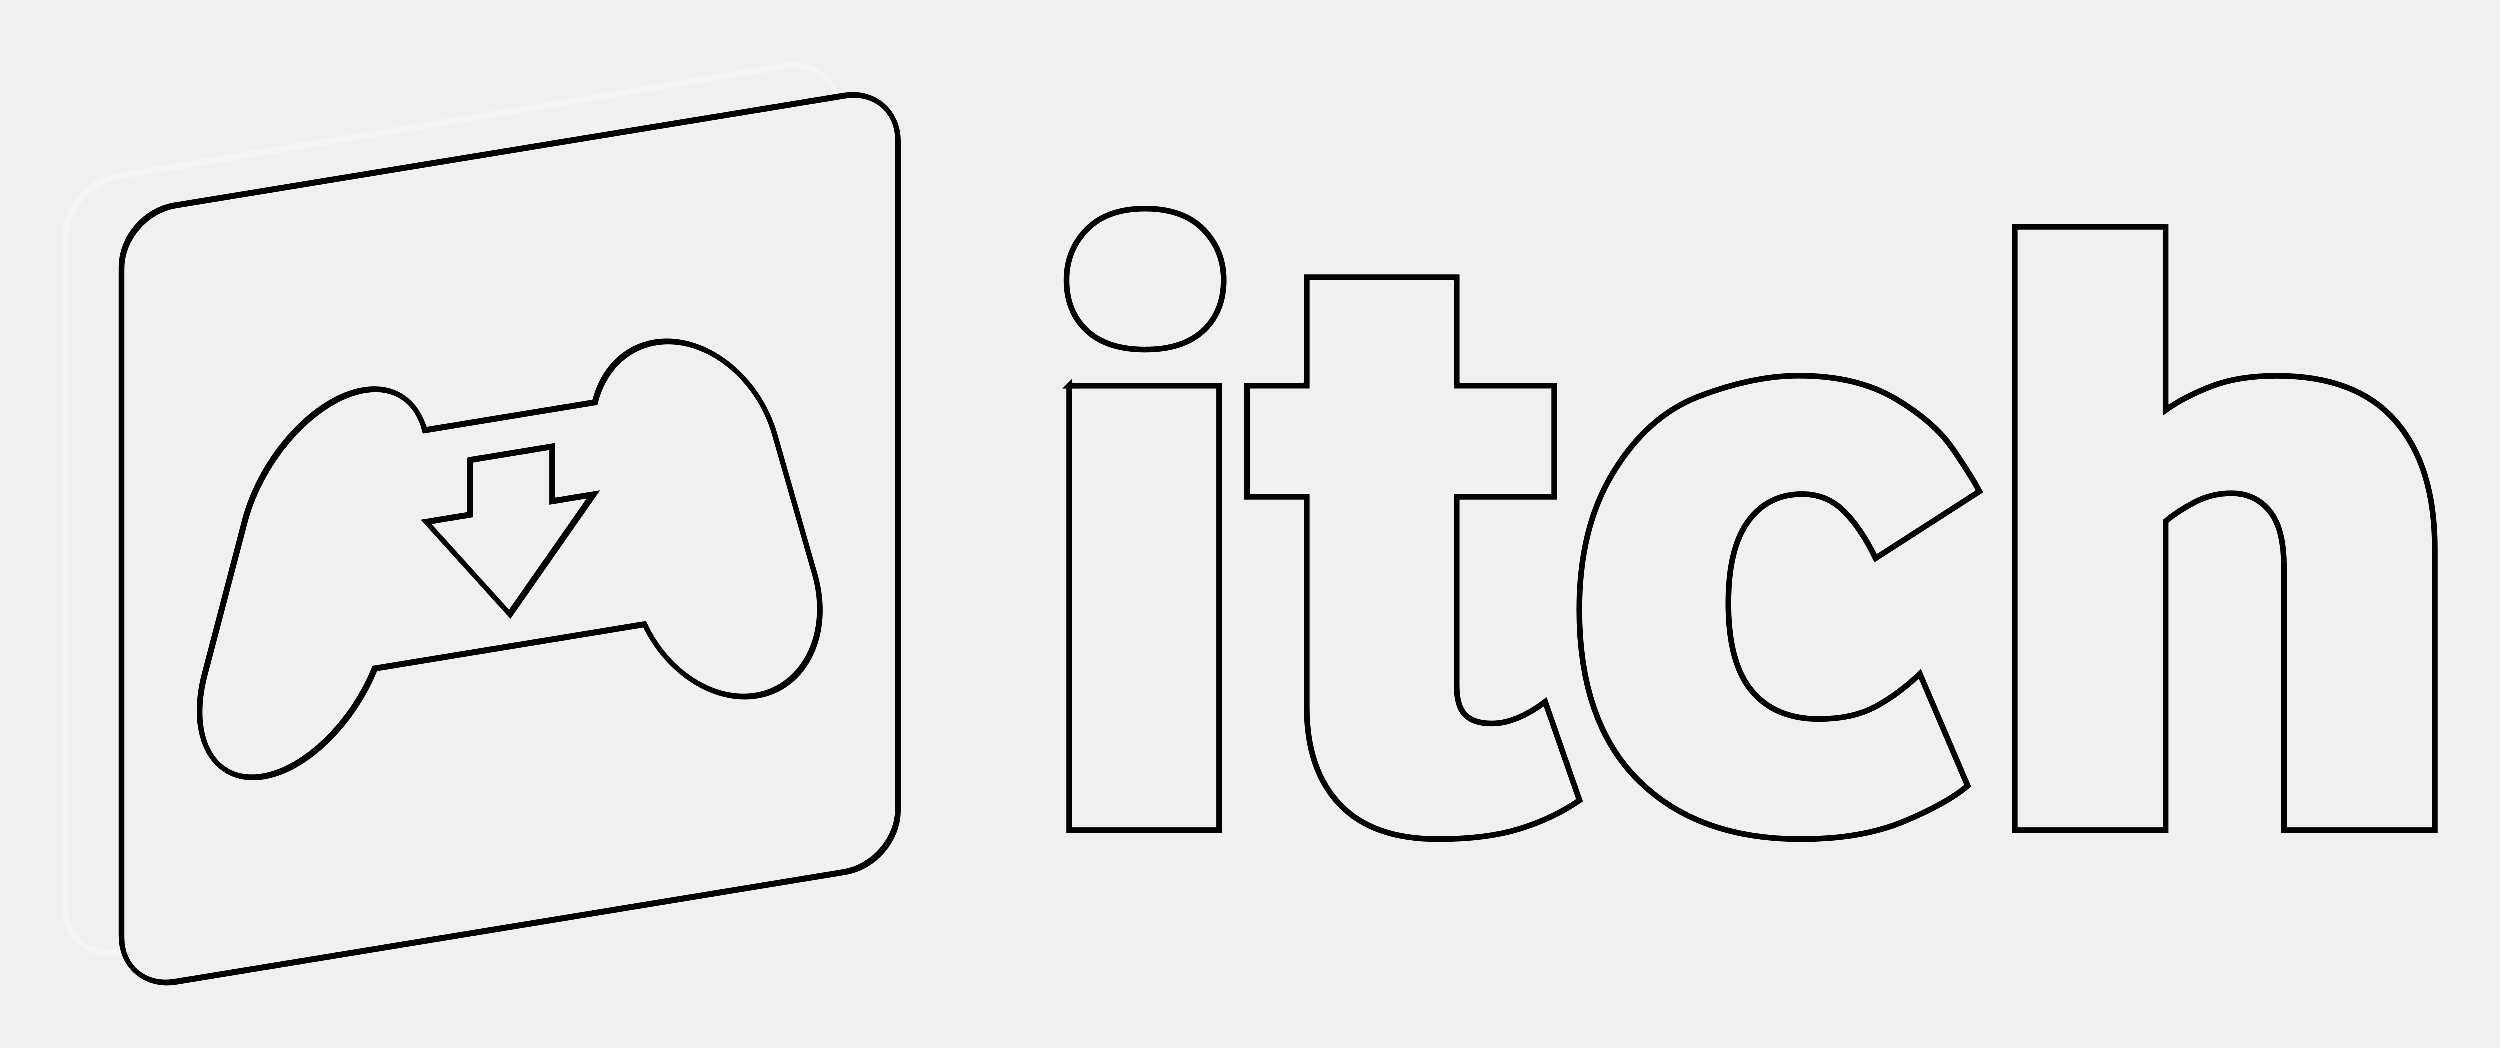
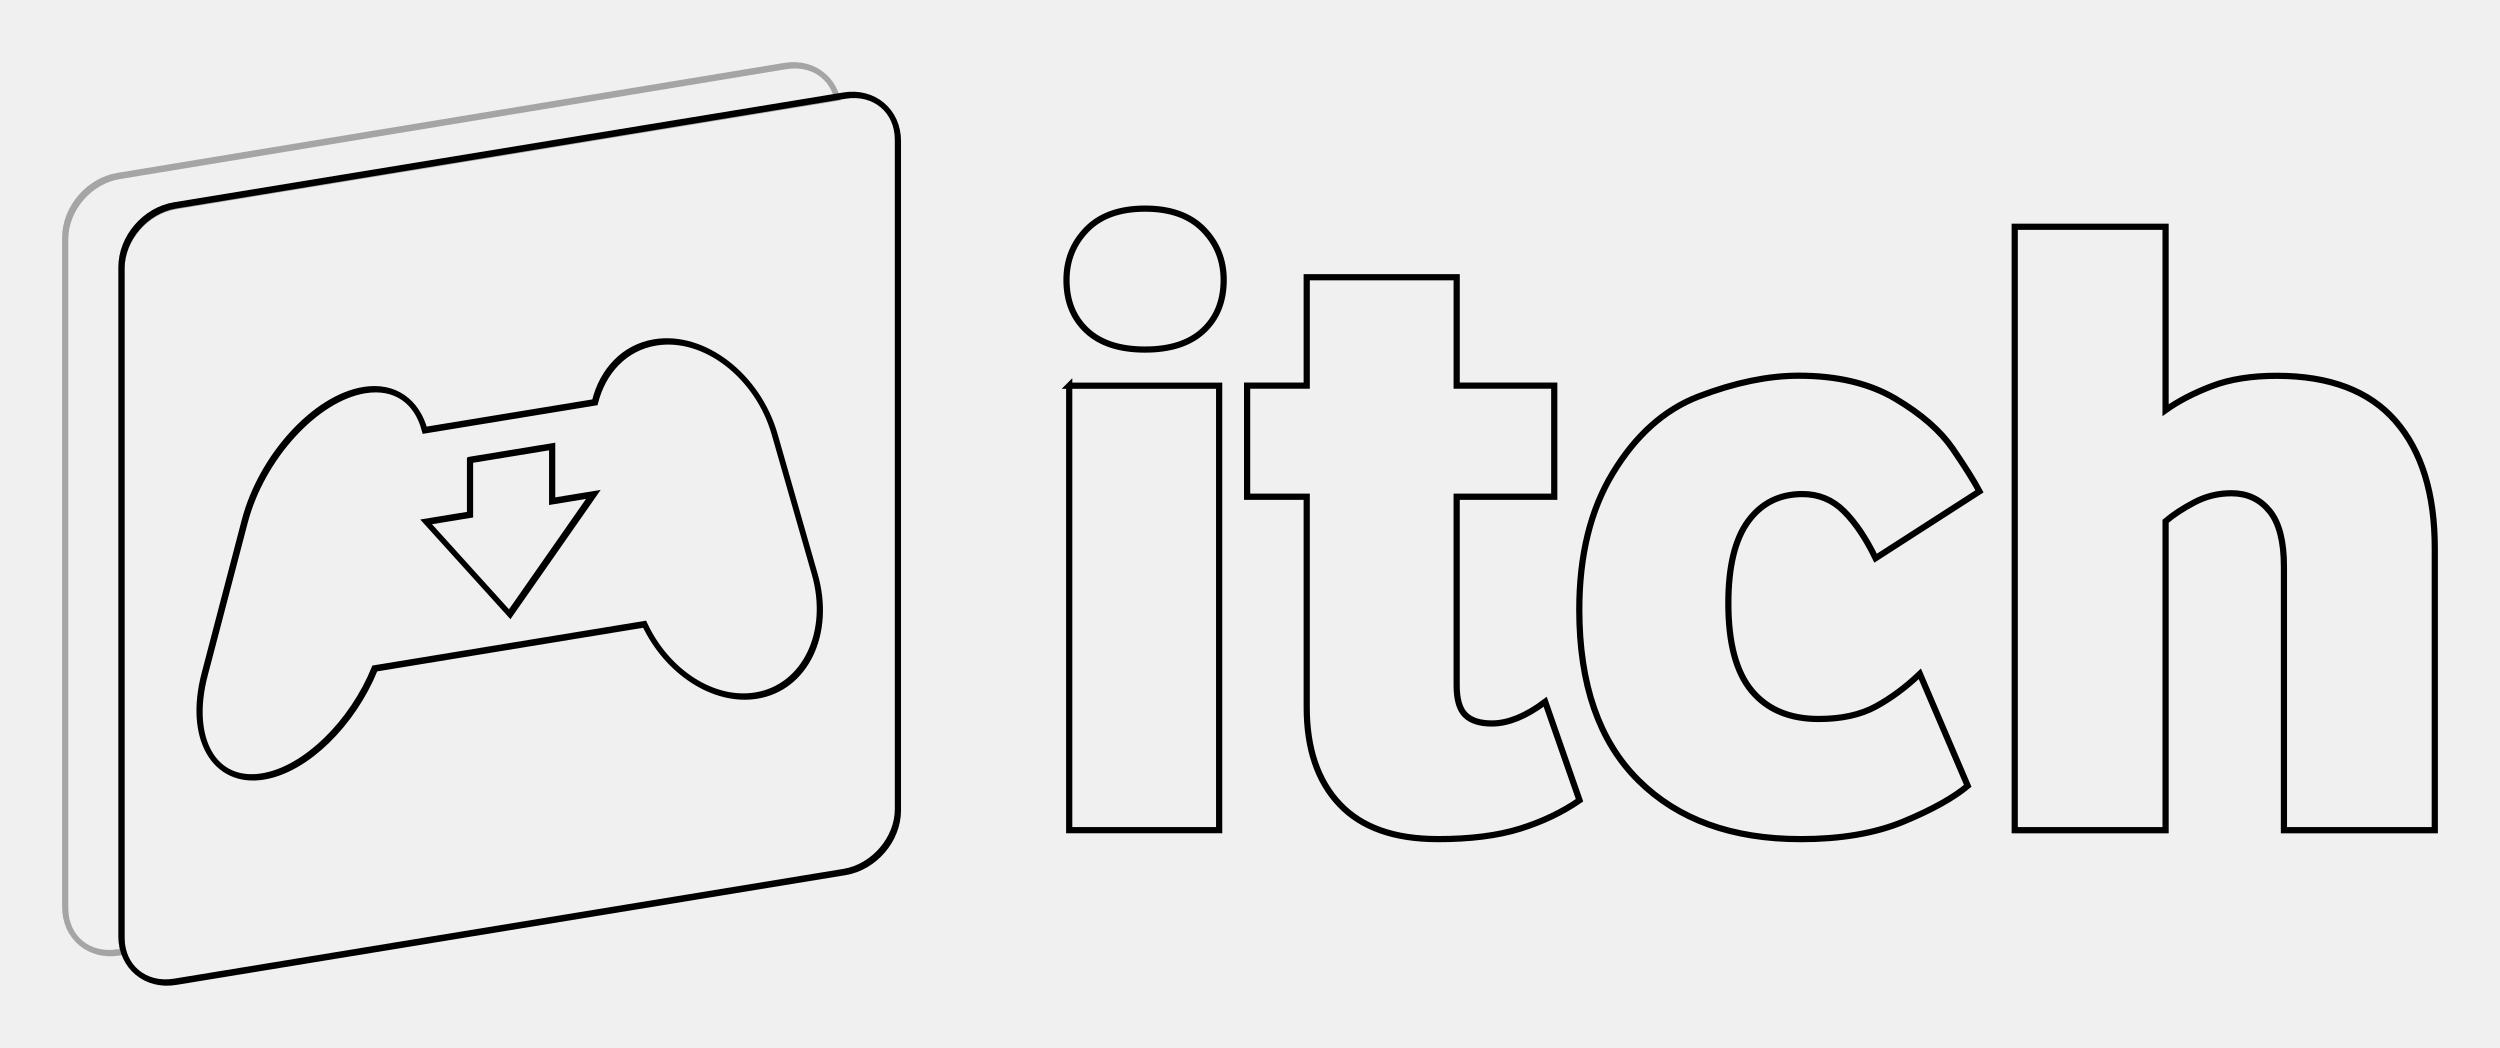
<svg xmlns="http://www.w3.org/2000/svg" height="168.695" width="402.487" version="1.1" id="svg2">
-   <defs id="defs14">
-     <filter style="color-interpolation-filters:sRGB;" id="filter20" x="-0.004" y="-0.003" width="1.008" height="1.006">
-       <feColorMatrix values="-1 0 0 0 1 0 -1 0 0 1 0 0 -1 0 1 -0.21 -0.72 -0.07 2 0 " result="color2" id="feColorMatrix20" />
-     </filter>
-     <filter style="color-interpolation-filters:sRGB;" id="filter21" x="-0.004" y="-0.005" width="1.006" height="1.01">
-       <feColorMatrix values="-1 0 0 0 1 0 -1 0 0 1 0 0 -1 0 1 -0.21 -0.72 -0.07 2 0 " result="color2" id="feColorMatrix21" />
-     </filter>
-   </defs>
-   <path d="m 172.135,62.095 24.142,0 0,71.554 -24.14,0 0,-71.556 z m 12.217,-5.817 c -4.07,0 -7.197,-1.02 -9.38,-3.054 -2.18,-2.036 -3.272,-4.75 -3.272,-8.145 0,-3.2 1.09,-5.916 3.272,-8.145 2.183,-2.23 5.31,-3.345 9.38,-3.345 4.073,0 7.2,1.115 9.38,3.345 2.183,2.23 3.274,4.945 3.274,8.144 0,3.393 -1.09,6.108 -3.272,8.144 -2.18,2.035 -5.308,3.054 -9.38,3.054 m 47.11,78.814 c -6.98,0 -12.24,-1.866 -15.78,-5.6 -3.54,-3.732 -5.31,-8.944 -5.31,-15.634 l 0,-33.884 -9.596,0 0,-17.89 9.597,0 0,-17.45 24.143,0 0,17.45 15.707,0 0,17.89 -15.71,0 0,30.396 c 0,2.23 0.46,3.806 1.382,4.728 0.922,0.922 2.35,1.38 4.29,1.38 2.618,0 5.478,-1.162 8.58,-3.49 l 5.528,15.853 c -2.81,1.94 -6.01,3.468 -9.6,4.583 -3.59,1.115 -8,1.672 -13.234,1.672 m 58.43,0 c -11.053,0 -19.755,-3.15 -26.105,-9.454 -6.353,-6.3 -9.528,-15.464 -9.528,-27.485 0,-8.726 1.794,-16.047 5.38,-21.96 3.685,-6.11 8.292,-10.23 13.82,-12.364 5.815,-2.23 11.197,-3.344 16.142,-3.344 6.203,0 11.392,1.237 15.56,3.71 4.17,2.472 7.248,5.162 9.236,8.07 1.988,2.908 3.417,5.188 4.29,6.837 l -16.725,10.76 c -1.55,-3.198 -3.248,-5.72 -5.09,-7.562 -1.843,-1.84 -4.073,-2.76 -6.69,-2.76 -3.685,0 -6.593,1.453 -8.726,4.36 -2.134,2.91 -3.2,7.32 -3.2,13.236 0,6.4 1.26,11.102 3.78,14.108 2.52,3.005 6.11,4.507 10.762,4.507 3.684,0 6.763,-0.676 9.237,-2.035 2.47,-1.356 4.82,-3.1 7.05,-5.235 l 7.71,18.034 c -2.328,1.94 -5.77,3.855 -10.325,5.745 -4.56,1.89 -10.085,2.835 -16.58,2.835 m 34.47,-1.44 0,-97.15 24.287,0 0,29.523 c 2.037,-1.455 4.51,-2.74 7.417,-3.854 2.91,-1.115 6.4,-1.673 10.473,-1.673 8.53,0 14.907,2.425 19.125,7.273 4.218,4.848 6.326,11.683 6.326,20.506 l 0,45.375 -24.286,0 0,-42.467 c 0,-4.072 -0.775,-7.054 -2.327,-8.944 -1.552,-1.89 -3.59,-2.836 -6.11,-2.836 -2.132,0 -4.12,0.485 -5.962,1.455 -1.84,0.968 -3.394,1.986 -4.654,3.052 l 0,49.74 -24.286,0 z" id="path4" style="fill:none;stroke:#ffffff;stroke-opacity:1;filter:url(#filter21)" />
+   <defs id="defs14" />
+   <path d="m 172.135,62.095 24.142,0 0,71.554 -24.14,0 0,-71.556 z m 12.217,-5.817 c -4.07,0 -7.197,-1.02 -9.38,-3.054 -2.18,-2.036 -3.272,-4.75 -3.272,-8.145 0,-3.2 1.09,-5.916 3.272,-8.145 2.183,-2.23 5.31,-3.345 9.38,-3.345 4.073,0 7.2,1.115 9.38,3.345 2.183,2.23 3.274,4.945 3.274,8.144 0,3.393 -1.09,6.108 -3.272,8.144 -2.18,2.035 -5.308,3.054 -9.38,3.054 m 47.11,78.814 c -6.98,0 -12.24,-1.866 -15.78,-5.6 -3.54,-3.732 -5.31,-8.944 -5.31,-15.634 l 0,-33.884 -9.596,0 0,-17.89 9.597,0 0,-17.45 24.143,0 0,17.45 15.707,0 0,17.89 -15.71,0 0,30.396 c 0,2.23 0.46,3.806 1.382,4.728 0.922,0.922 2.35,1.38 4.29,1.38 2.618,0 5.478,-1.162 8.58,-3.49 l 5.528,15.853 c -2.81,1.94 -6.01,3.468 -9.6,4.583 -3.59,1.115 -8,1.672 -13.234,1.672 m 58.43,0 c -11.053,0 -19.755,-3.15 -26.105,-9.454 -6.353,-6.3 -9.528,-15.464 -9.528,-27.485 0,-8.726 1.794,-16.047 5.38,-21.96 3.685,-6.11 8.292,-10.23 13.82,-12.364 5.815,-2.23 11.197,-3.344 16.142,-3.344 6.203,0 11.392,1.237 15.56,3.71 4.17,2.472 7.248,5.162 9.236,8.07 1.988,2.908 3.417,5.188 4.29,6.837 l -16.725,10.76 c -1.55,-3.198 -3.248,-5.72 -5.09,-7.562 -1.843,-1.84 -4.073,-2.76 -6.69,-2.76 -3.685,0 -6.593,1.453 -8.726,4.36 -2.134,2.91 -3.2,7.32 -3.2,13.236 0,6.4 1.26,11.102 3.78,14.108 2.52,3.005 6.11,4.507 10.762,4.507 3.684,0 6.763,-0.676 9.237,-2.035 2.47,-1.356 4.82,-3.1 7.05,-5.235 l 7.71,18.034 c -2.328,1.94 -5.77,3.855 -10.325,5.745 -4.56,1.89 -10.085,2.835 -16.58,2.835 m 34.47,-1.44 0,-97.15 24.287,0 0,29.523 c 2.037,-1.455 4.51,-2.74 7.417,-3.854 2.91,-1.115 6.4,-1.673 10.473,-1.673 8.53,0 14.907,2.425 19.125,7.273 4.218,4.848 6.326,11.683 6.326,20.506 l 0,45.375 -24.286,0 0,-42.467 c 0,-4.072 -0.775,-7.054 -2.327,-8.944 -1.552,-1.89 -3.59,-2.836 -6.11,-2.836 -2.132,0 -4.12,0.485 -5.962,1.455 -1.84,0.968 -3.394,1.986 -4.654,3.052 l 0,49.74 -24.286,0 z" id="path4" style="fill:none;stroke:#000000;stroke-opacity:1" />
  <g transform="matrix(1,0.21625,0,1,-30.3723,-377.7828)" id="g6" style="fill:none">
-     <path style="color:#000000;fill:none;fill-opacity:0.235;stroke:#ffffff;stroke-opacity:0.314" d="m 160.16,353.9 c -1.027,-0.043 -2.157,0.149 -3.346,0.602 l -107.36,40.92 c -4.754,1.812 -8.582,7.113 -8.582,11.885 l 0,107.77 c -1e-6,4.772 3.828,7.154 8.582,5.342 l 0.793,-0.303 c -0.195,-0.647 -0.309,-1.359 -0.309,-2.143 l 0,-107.77 c 0,-4.772 3.843,-10.076 8.615,-11.891 l 106.57,-40.52 c -0.669,-2.361 -2.517,-3.79 -4.955,-3.893 z" id="path8" />
-     <path style="color:#000000;fill:none;stroke:#ffffff;stroke-opacity:1;filter:url(#filter20)" d="m 58.549,398.19 c -4.772,1.815 -8.615,7.119 -8.615,11.891 l 0,107.77 c 0,4.772 3.843,7.152 8.615,5.337 l 107.77,-40.98 c 4.772,-1.815 8.613,-7.116 8.613,-11.888 l 0,-107.77 c 0,-4.772 -3.841,-7.155 -8.613,-5.34 l -107.77,40.98 z m 30.461,23.154 0.008,-0.003 c 4.957,-1.885 8.483,-0.013 9.732,4.35 l 27.4,-10.419 c 1.247,-5.313 4.751,-9.857 9.709,-11.743 7.875,-2.994 16.532,1.8 19.234,10.653 l 6.457,21.138 c 2.703,8.853 -1.535,18.551 -9.41,21.545 -6.913,2.629 -14.427,-0.743 -17.988,-7.596 l -43.436,16.516 c -3.56,9.561 -11.076,18.647 -17.99,21.276 -7.876,2.995 -12.112,-3.481 -9.408,-14.389 l 6.457,-26.049 c 2.703,-10.91 11.358,-22.286 19.234,-25.281 z m 17.035,7.559 0,8.807 -7.07,2.688 6.731,5.98 6.727,5.981 6.734,-11.104 6.731,-11.098 -6.631,2.521 0,-8.803 -13.221,5.027 z" id="path10" />
+     <path style="color:#000000;fill:none;fill-opacity:0.235;stroke:#000000;stroke-opacity:0.314" d="m 160.16,353.9 c -1.027,-0.043 -2.157,0.149 -3.346,0.602 l -107.36,40.92 c -4.754,1.812 -8.582,7.113 -8.582,11.885 l 0,107.77 c -1e-6,4.772 3.828,7.154 8.582,5.342 l 0.793,-0.303 c -0.195,-0.647 -0.309,-1.359 -0.309,-2.143 l 0,-107.77 c 0,-4.772 3.843,-10.076 8.615,-11.891 l 106.57,-40.52 c -0.669,-2.361 -2.517,-3.79 -4.955,-3.893 z" id="path8" />
+     <path style="color:#000000;fill:none;stroke:#000000;stroke-opacity:1" d="m 58.549,398.19 c -4.772,1.815 -8.615,7.119 -8.615,11.891 l 0,107.77 c 0,4.772 3.843,7.152 8.615,5.337 l 107.77,-40.98 c 4.772,-1.815 8.613,-7.116 8.613,-11.888 l 0,-107.77 c 0,-4.772 -3.841,-7.155 -8.613,-5.34 l -107.77,40.98 z m 30.461,23.154 0.008,-0.003 c 4.957,-1.885 8.483,-0.013 9.732,4.35 l 27.4,-10.419 c 1.247,-5.313 4.751,-9.857 9.709,-11.743 7.875,-2.994 16.532,1.8 19.234,10.653 l 6.457,21.138 c 2.703,8.853 -1.535,18.551 -9.41,21.545 -6.913,2.629 -14.427,-0.743 -17.988,-7.596 l -43.436,16.516 c -3.56,9.561 -11.076,18.647 -17.99,21.276 -7.876,2.995 -12.112,-3.481 -9.408,-14.389 l 6.457,-26.049 c 2.703,-10.91 11.358,-22.286 19.234,-25.281 z m 17.035,7.559 0,8.807 -7.07,2.688 6.731,5.98 6.727,5.981 6.734,-11.104 6.731,-11.098 -6.631,2.521 0,-8.803 -13.221,5.027 z" id="path10" />
  </g>
</svg>
